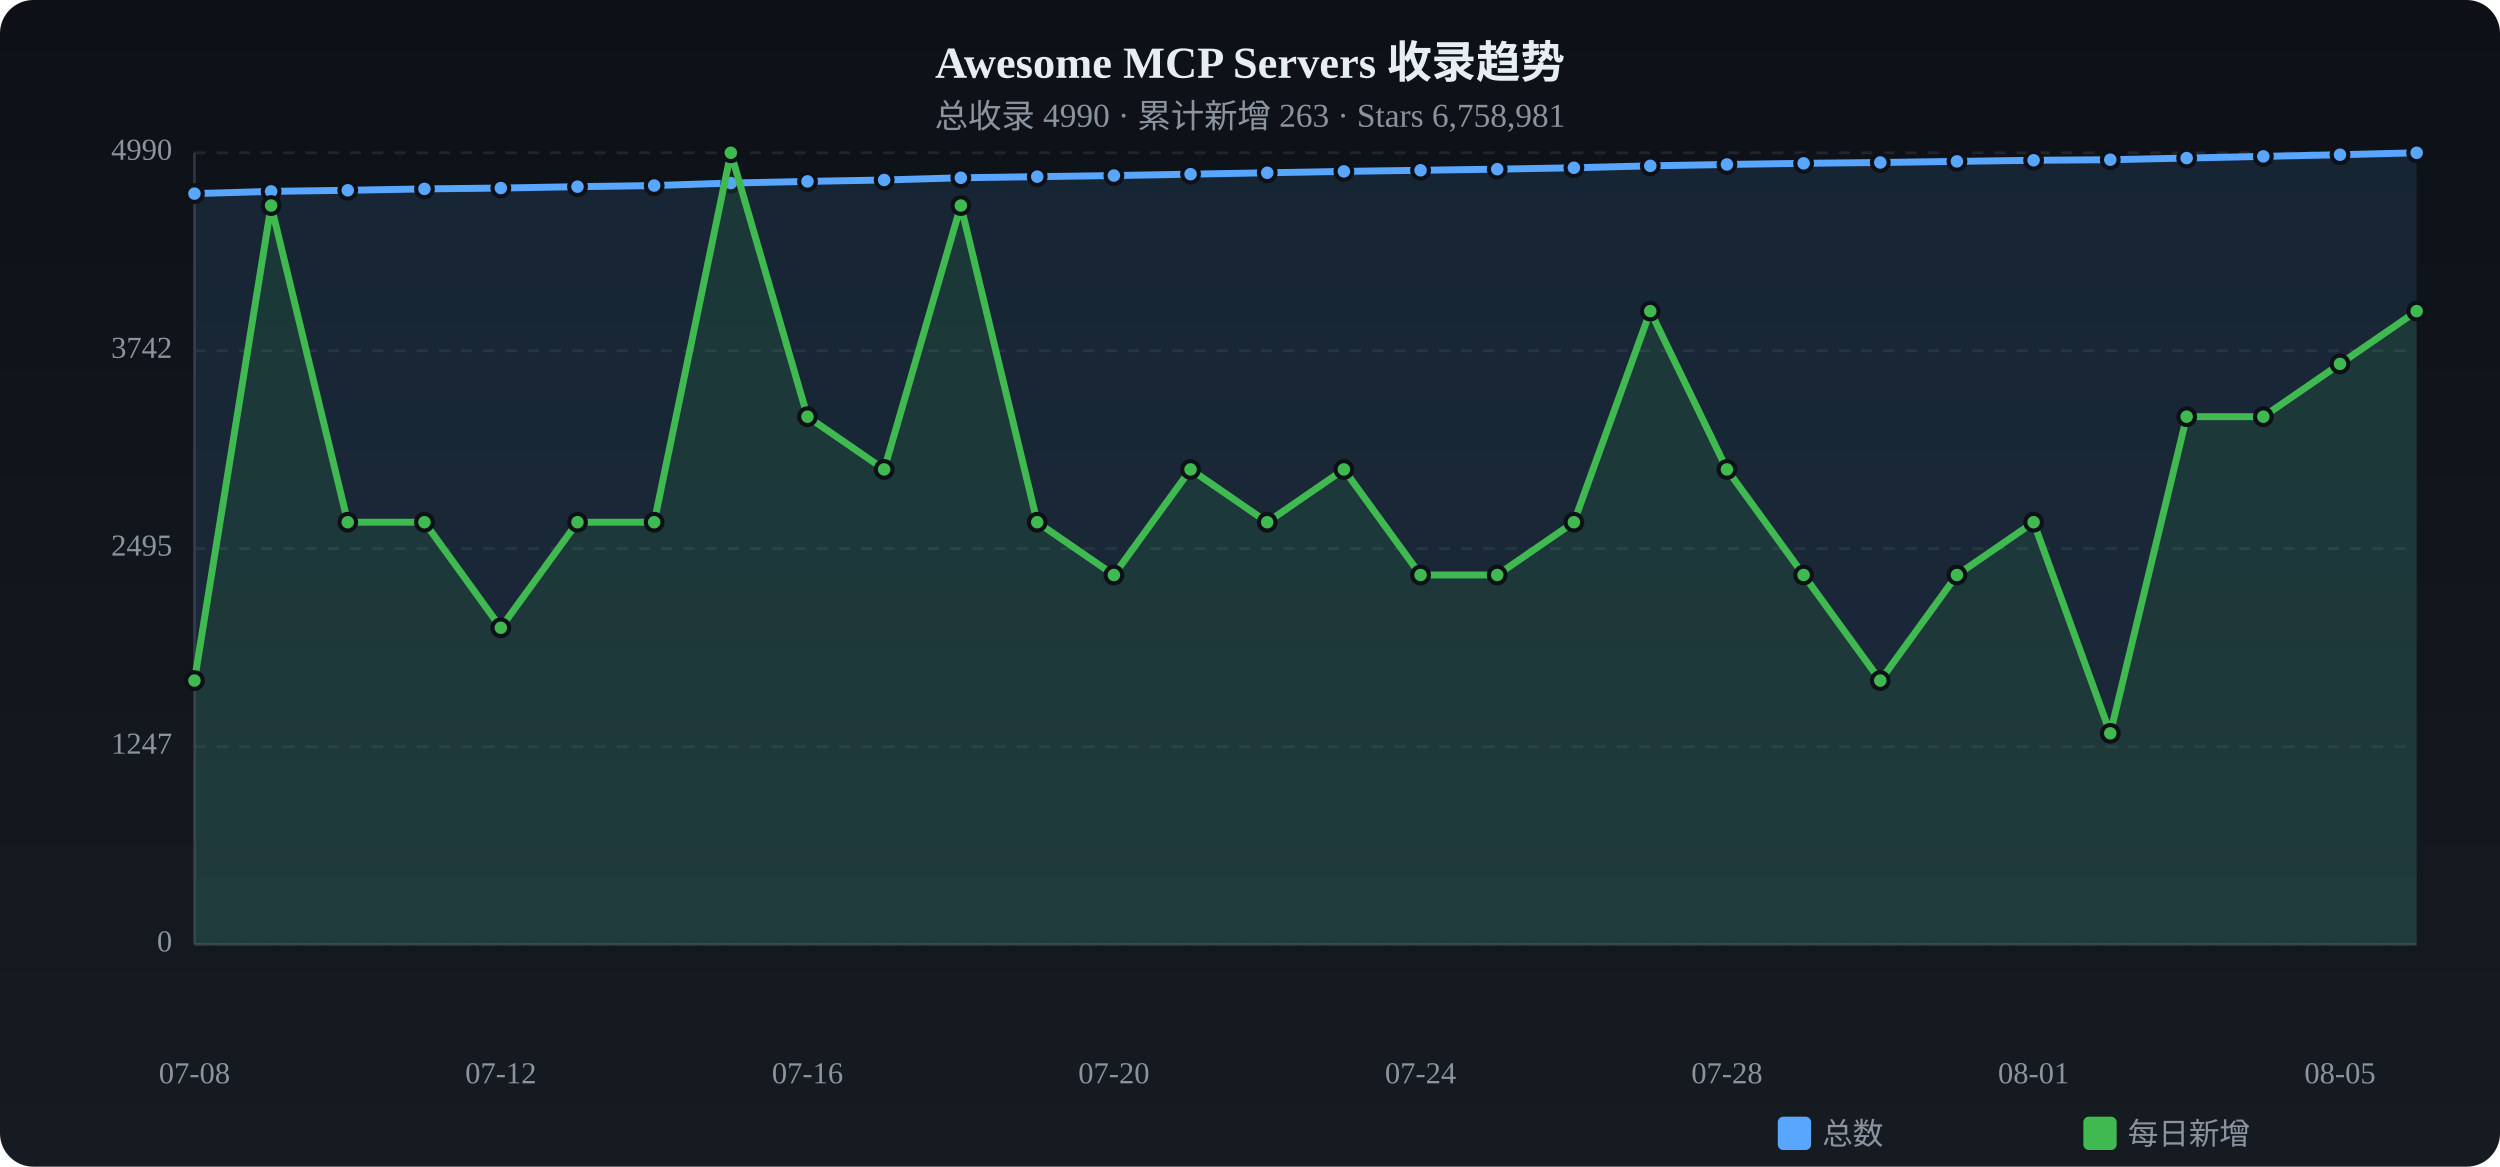
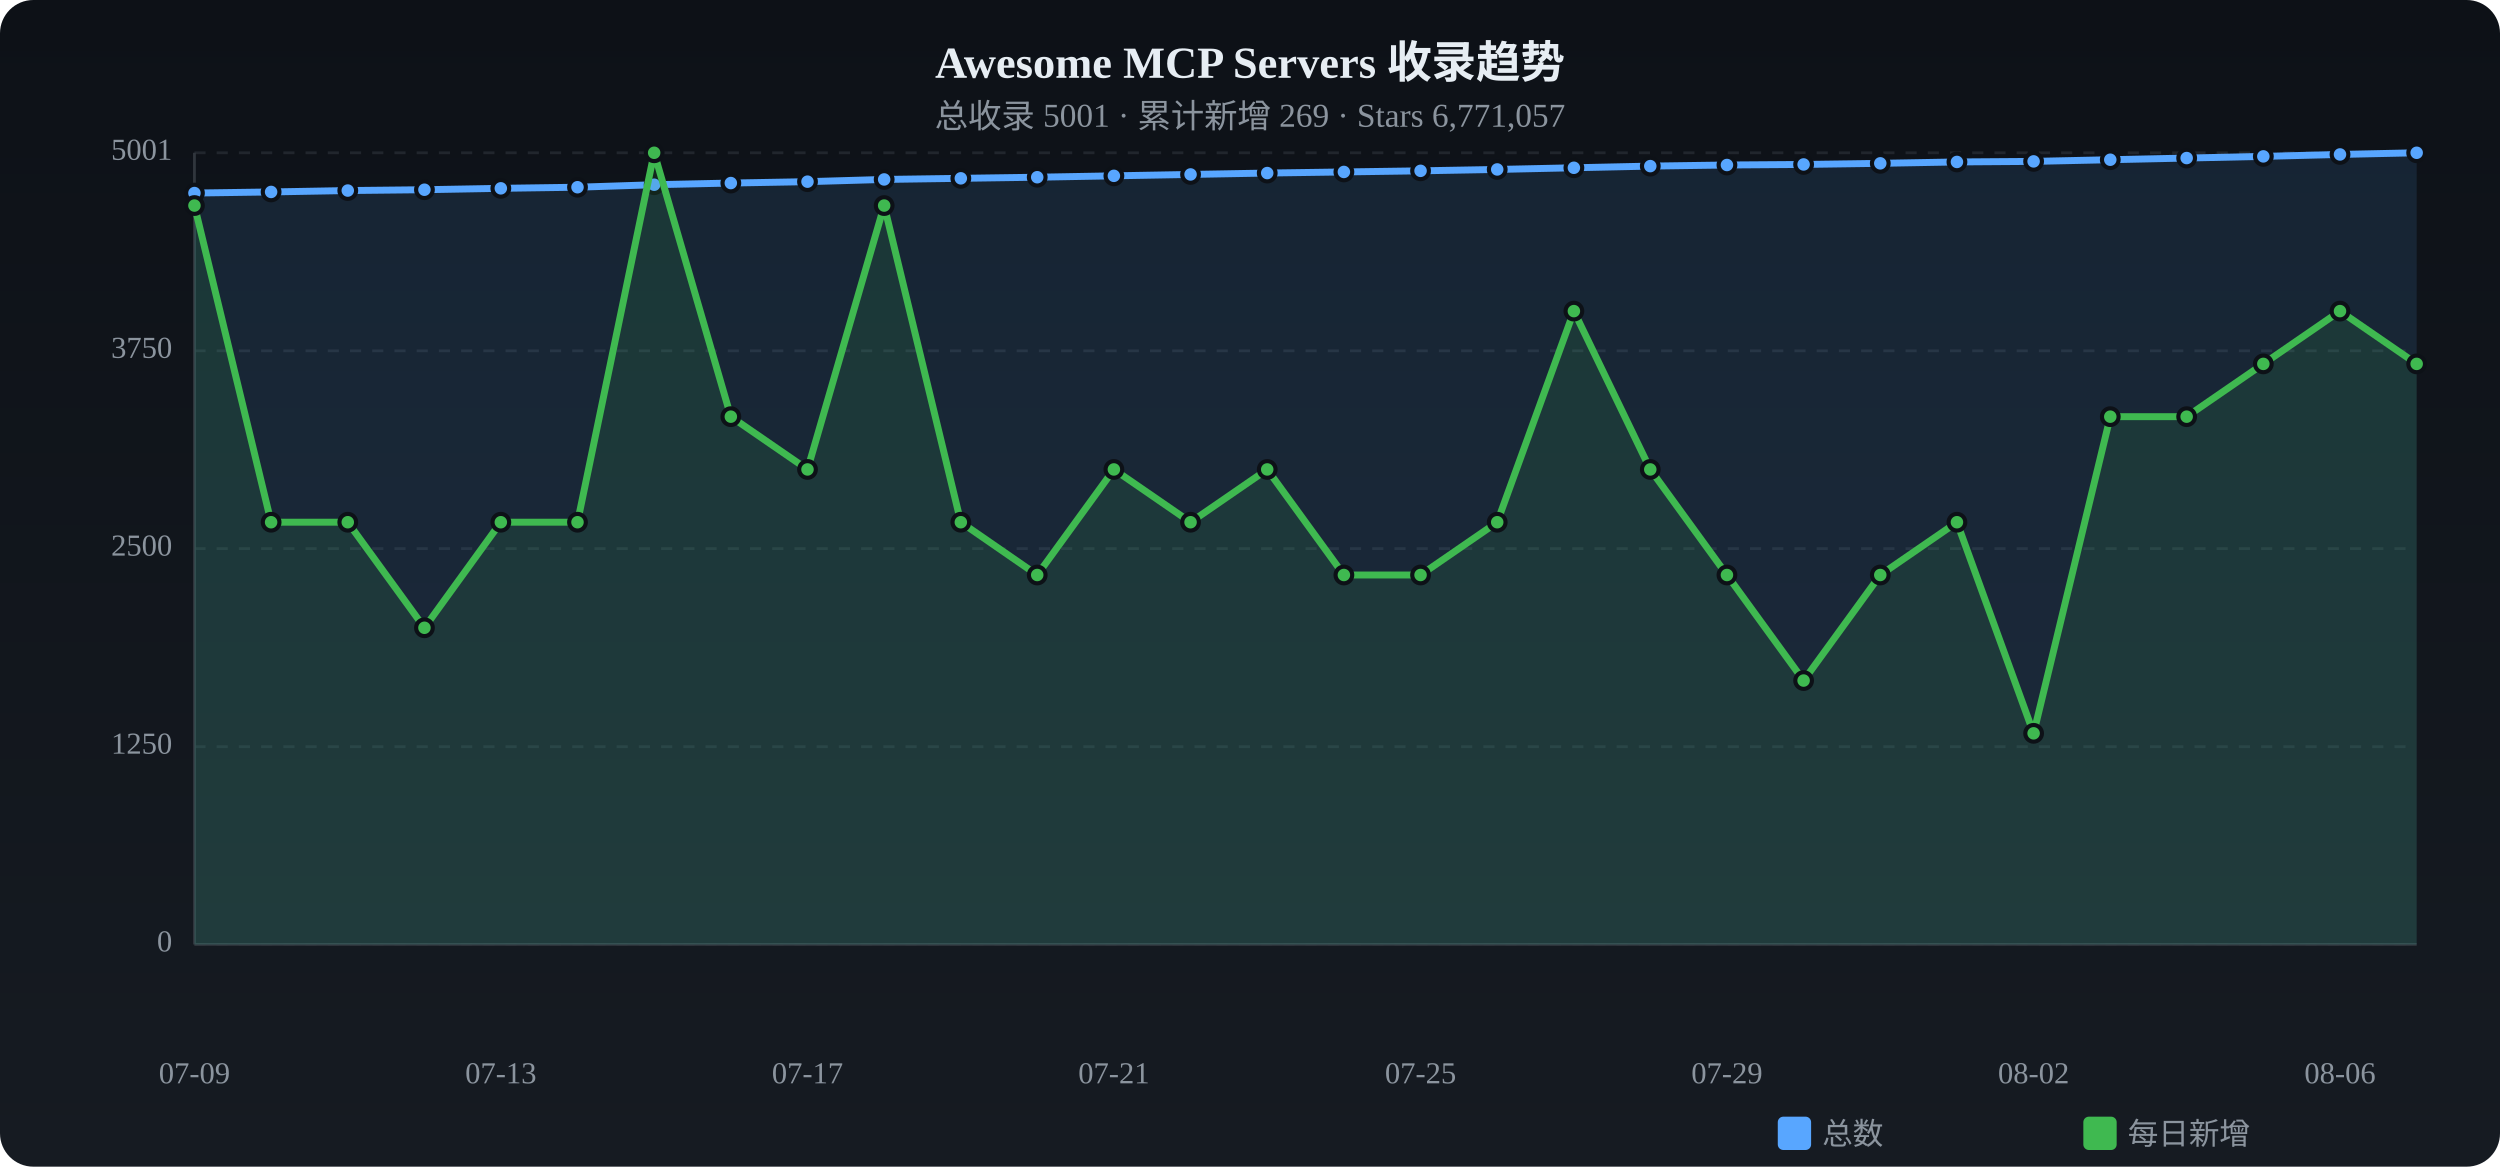
<svg xmlns="http://www.w3.org/2000/svg" viewBox="0 0 900 420" width="900" height="420">
  <defs>
    <linearGradient id="tbg" x1="0%" y1="0%" x2="0%" y2="100%">
      <stop offset="0%" stop-color="#0d1117" />
      <stop offset="100%" stop-color="#161b22" />
    </linearGradient>
  </defs>
  <rect width="900" height="420" rx="12" fill="url(#tbg)" />
  <text x="450.0" y="28" text-anchor="middle" fill="#e6edf3" font-size="16" font-weight="bold">Awesome MCP Servers 收录趋势</text>
-   <text x="450.0" y="46" text-anchor="middle" fill="#8b949e" font-size="12">总收录 4990 · 累计新增 263 · Stars 6,758,981</text>
+   <text x="450.0" y="46" text-anchor="middle" fill="#8b949e" font-size="12">总收录 5001 · 累计新增 269 · Stars 6,771,057</text>
  <text x="62" y="340.0" text-anchor="end" fill="#8b949e" font-size="11" dominant-baseline="middle">0</text>
  <line x1="70" y1="340.0" x2="870" y2="340.0" stroke="#21262d" stroke-dasharray="4 4" />
-   <text x="62" y="268.8" text-anchor="end" fill="#8b949e" font-size="11" dominant-baseline="middle">1247</text>
+   <text x="62" y="268.8" text-anchor="end" fill="#8b949e" font-size="11" dominant-baseline="middle">1250</text>
  <line x1="70" y1="268.8" x2="870" y2="268.8" stroke="#21262d" stroke-dasharray="4 4" />
-   <text x="62" y="197.5" text-anchor="end" fill="#8b949e" font-size="11" dominant-baseline="middle">2495</text>
+   <text x="62" y="197.5" text-anchor="end" fill="#8b949e" font-size="11" dominant-baseline="middle">2500</text>
  <line x1="70" y1="197.5" x2="870" y2="197.5" stroke="#21262d" stroke-dasharray="4 4" />
-   <text x="62" y="126.3" text-anchor="end" fill="#8b949e" font-size="11" dominant-baseline="middle">3742</text>
+   <text x="62" y="126.3" text-anchor="end" fill="#8b949e" font-size="11" dominant-baseline="middle">3750</text>
  <line x1="70" y1="126.3" x2="870" y2="126.3" stroke="#21262d" stroke-dasharray="4 4" />
-   <text x="62" y="55.0" text-anchor="end" fill="#8b949e" font-size="11" dominant-baseline="middle">4990</text>
+   <text x="62" y="55.0" text-anchor="end" fill="#8b949e" font-size="11" dominant-baseline="middle">5001</text>
  <line x1="70" y1="55.0" x2="870" y2="55.0" stroke="#21262d" stroke-dasharray="4 4" />
  <line x1="70" y1="55" x2="70" y2="340" stroke="#30363d" />
  <line x1="70" y1="340" x2="870" y2="340" stroke="#30363d" />
-   <path d="M70.0,69.7 L97.6,68.9 L125.2,68.5 L152.8,68.0 L180.3,67.7 L207.9,67.2 L235.5,66.8 L263.1,65.9 L290.7,65.3 L318.3,64.8 L345.9,64.0 L373.4,63.6 L401.0,63.2 L428.6,62.7 L456.2,62.2 L483.8,61.7 L511.4,61.3 L539.0,60.9 L566.6,60.4 L594.1,59.7 L621.7,59.2 L649.3,58.8 L676.9,58.5 L704.5,58.1 L732.1,57.7 L759.7,57.5 L787.2,56.9 L814.8,56.3 L842.4,55.7 L870.0,55.0 L870.0,340 L70.0,340 Z" fill="#58a6ff" opacity="0.12" />
-   <polyline points="70.0,69.7 97.6,68.9 125.2,68.5 152.8,68.0 180.3,67.7 207.9,67.2 235.5,66.8 263.1,65.9 290.7,65.3 318.3,64.8 345.9,64.0 373.4,63.6 401.0,63.2 428.6,62.7 456.2,62.2 483.8,61.7 511.4,61.3 539.0,60.9 566.6,60.4 594.1,59.7 621.7,59.2 649.3,58.8 676.9,58.5 704.5,58.1 732.1,57.7 759.7,57.5 787.2,56.9 814.8,56.3 842.4,55.7 870.0,55.0" fill="none" stroke="#58a6ff" stroke-width="2.5" stroke-linecap="round" stroke-linejoin="round" />
-   <circle cx="70.0" cy="69.7" r="3" fill="#58a6ff" stroke="#0d1117" stroke-width="1.5" />
-   <circle cx="97.6" cy="68.9" r="3" fill="#58a6ff" stroke="#0d1117" stroke-width="1.5" />
-   <circle cx="125.2" cy="68.5" r="3" fill="#58a6ff" stroke="#0d1117" stroke-width="1.5" />
-   <circle cx="152.8" cy="68.0" r="3" fill="#58a6ff" stroke="#0d1117" stroke-width="1.5" />
-   <circle cx="180.3" cy="67.7" r="3" fill="#58a6ff" stroke="#0d1117" stroke-width="1.5" />
-   <circle cx="207.9" cy="67.2" r="3" fill="#58a6ff" stroke="#0d1117" stroke-width="1.5" />
-   <circle cx="235.5" cy="66.8" r="3" fill="#58a6ff" stroke="#0d1117" stroke-width="1.5" />
+   <path d="M70.0,69.5 L97.6,69.1 L125.2,68.6 L152.8,68.3 L180.3,67.8 L207.9,67.4 L235.5,66.5 L263.1,65.9 L290.7,65.4 L318.3,64.6 L345.9,64.2 L373.4,63.8 L401.0,63.3 L428.6,62.8 L456.2,62.3 L483.8,61.9 L511.4,61.5 L539.0,61.0 L566.6,60.4 L594.1,59.8 L621.7,59.4 L649.3,59.2 L676.9,58.8 L704.5,58.3 L732.1,58.1 L759.7,57.5 L787.2,56.9 L814.8,56.3 L842.4,55.6 L870.0,55.0 L870.0,340 L70.0,340 Z" fill="#58a6ff" opacity="0.12" />
+   <polyline points="70.0,69.5 97.6,69.1 125.2,68.6 152.8,68.3 180.3,67.8 207.9,67.4 235.5,66.5 263.1,65.9 290.7,65.4 318.3,64.6 345.9,64.2 373.4,63.8 401.0,63.3 428.6,62.8 456.2,62.3 483.8,61.9 511.4,61.5 539.0,61.0 566.6,60.4 594.1,59.8 621.7,59.4 649.3,59.2 676.9,58.8 704.5,58.3 732.1,58.1 759.7,57.5 787.2,56.9 814.8,56.3 842.4,55.6 870.0,55.0" fill="none" stroke="#58a6ff" stroke-width="2.5" stroke-linecap="round" stroke-linejoin="round" />
+   <circle cx="70.0" cy="69.5" r="3" fill="#58a6ff" stroke="#0d1117" stroke-width="1.5" />
+   <circle cx="97.6" cy="69.1" r="3" fill="#58a6ff" stroke="#0d1117" stroke-width="1.5" />
+   <circle cx="125.2" cy="68.6" r="3" fill="#58a6ff" stroke="#0d1117" stroke-width="1.5" />
+   <circle cx="152.8" cy="68.3" r="3" fill="#58a6ff" stroke="#0d1117" stroke-width="1.5" />
+   <circle cx="180.3" cy="67.8" r="3" fill="#58a6ff" stroke="#0d1117" stroke-width="1.5" />
+   <circle cx="207.9" cy="67.4" r="3" fill="#58a6ff" stroke="#0d1117" stroke-width="1.5" />
+   <circle cx="235.5" cy="66.5" r="3" fill="#58a6ff" stroke="#0d1117" stroke-width="1.5" />
  <circle cx="263.1" cy="65.9" r="3" fill="#58a6ff" stroke="#0d1117" stroke-width="1.5" />
-   <circle cx="290.7" cy="65.3" r="3" fill="#58a6ff" stroke="#0d1117" stroke-width="1.5" />
-   <circle cx="318.3" cy="64.8" r="3" fill="#58a6ff" stroke="#0d1117" stroke-width="1.5" />
-   <circle cx="345.9" cy="64.0" r="3" fill="#58a6ff" stroke="#0d1117" stroke-width="1.5" />
-   <circle cx="373.4" cy="63.6" r="3" fill="#58a6ff" stroke="#0d1117" stroke-width="1.5" />
-   <circle cx="401.0" cy="63.2" r="3" fill="#58a6ff" stroke="#0d1117" stroke-width="1.5" />
-   <circle cx="428.6" cy="62.7" r="3" fill="#58a6ff" stroke="#0d1117" stroke-width="1.5" />
-   <circle cx="456.2" cy="62.2" r="3" fill="#58a6ff" stroke="#0d1117" stroke-width="1.5" />
-   <circle cx="483.8" cy="61.7" r="3" fill="#58a6ff" stroke="#0d1117" stroke-width="1.5" />
-   <circle cx="511.4" cy="61.3" r="3" fill="#58a6ff" stroke="#0d1117" stroke-width="1.5" />
-   <circle cx="539.0" cy="60.9" r="3" fill="#58a6ff" stroke="#0d1117" stroke-width="1.5" />
+   <circle cx="290.7" cy="65.4" r="3" fill="#58a6ff" stroke="#0d1117" stroke-width="1.5" />
+   <circle cx="318.3" cy="64.6" r="3" fill="#58a6ff" stroke="#0d1117" stroke-width="1.5" />
+   <circle cx="345.9" cy="64.2" r="3" fill="#58a6ff" stroke="#0d1117" stroke-width="1.5" />
+   <circle cx="373.4" cy="63.8" r="3" fill="#58a6ff" stroke="#0d1117" stroke-width="1.5" />
+   <circle cx="401.0" cy="63.3" r="3" fill="#58a6ff" stroke="#0d1117" stroke-width="1.5" />
+   <circle cx="428.6" cy="62.8" r="3" fill="#58a6ff" stroke="#0d1117" stroke-width="1.5" />
+   <circle cx="456.2" cy="62.3" r="3" fill="#58a6ff" stroke="#0d1117" stroke-width="1.5" />
+   <circle cx="483.8" cy="61.9" r="3" fill="#58a6ff" stroke="#0d1117" stroke-width="1.5" />
+   <circle cx="511.4" cy="61.5" r="3" fill="#58a6ff" stroke="#0d1117" stroke-width="1.5" />
+   <circle cx="539.0" cy="61.0" r="3" fill="#58a6ff" stroke="#0d1117" stroke-width="1.5" />
  <circle cx="566.6" cy="60.4" r="3" fill="#58a6ff" stroke="#0d1117" stroke-width="1.5" />
-   <circle cx="594.1" cy="59.7" r="3" fill="#58a6ff" stroke="#0d1117" stroke-width="1.5" />
-   <circle cx="621.7" cy="59.2" r="3" fill="#58a6ff" stroke="#0d1117" stroke-width="1.5" />
-   <circle cx="649.3" cy="58.8" r="3" fill="#58a6ff" stroke="#0d1117" stroke-width="1.5" />
-   <circle cx="676.9" cy="58.5" r="3" fill="#58a6ff" stroke="#0d1117" stroke-width="1.5" />
-   <circle cx="704.5" cy="58.1" r="3" fill="#58a6ff" stroke="#0d1117" stroke-width="1.5" />
-   <circle cx="732.1" cy="57.7" r="3" fill="#58a6ff" stroke="#0d1117" stroke-width="1.5" />
+   <circle cx="594.1" cy="59.8" r="3" fill="#58a6ff" stroke="#0d1117" stroke-width="1.5" />
+   <circle cx="621.7" cy="59.4" r="3" fill="#58a6ff" stroke="#0d1117" stroke-width="1.5" />
+   <circle cx="649.3" cy="59.2" r="3" fill="#58a6ff" stroke="#0d1117" stroke-width="1.5" />
+   <circle cx="676.9" cy="58.8" r="3" fill="#58a6ff" stroke="#0d1117" stroke-width="1.5" />
+   <circle cx="704.5" cy="58.3" r="3" fill="#58a6ff" stroke="#0d1117" stroke-width="1.5" />
+   <circle cx="732.1" cy="58.1" r="3" fill="#58a6ff" stroke="#0d1117" stroke-width="1.5" />
  <circle cx="759.7" cy="57.5" r="3" fill="#58a6ff" stroke="#0d1117" stroke-width="1.5" />
  <circle cx="787.2" cy="56.9" r="3" fill="#58a6ff" stroke="#0d1117" stroke-width="1.5" />
  <circle cx="814.8" cy="56.3" r="3" fill="#58a6ff" stroke="#0d1117" stroke-width="1.5" />
-   <circle cx="842.4" cy="55.7" r="3" fill="#58a6ff" stroke="#0d1117" stroke-width="1.5" />
+   <circle cx="842.4" cy="55.6" r="3" fill="#58a6ff" stroke="#0d1117" stroke-width="1.5" />
  <circle cx="870.0" cy="55.0" r="3" fill="#58a6ff" stroke="#0d1117" stroke-width="1.5" />
-   <path d="M70.0,245.0 L97.6,74.0 L125.2,188.0 L152.8,188.0 L180.3,226.0 L207.9,188.0 L235.5,188.0 L263.1,55.0 L290.7,150.0 L318.3,169.0 L345.9,74.0 L373.4,188.0 L401.0,207.0 L428.6,169.0 L456.2,188.0 L483.8,169.0 L511.4,207.0 L539.0,207.0 L566.6,188.0 L594.1,112.0 L621.7,169.0 L649.3,207.0 L676.9,245.0 L704.5,207.0 L732.1,188.0 L759.7,264.0 L787.2,150.0 L814.8,150.0 L842.4,131.0 L870.0,112.0 L870.0,340 L70.0,340 Z" fill="#3fb950" opacity="0.12" />
-   <polyline points="70.0,245.0 97.6,74.0 125.2,188.0 152.8,188.0 180.3,226.0 207.9,188.0 235.5,188.0 263.1,55.0 290.7,150.0 318.3,169.0 345.9,74.0 373.4,188.0 401.0,207.0 428.6,169.0 456.2,188.0 483.8,169.0 511.4,207.0 539.0,207.0 566.6,188.0 594.1,112.0 621.7,169.0 649.3,207.0 676.9,245.0 704.5,207.0 732.1,188.0 759.7,264.0 787.2,150.0 814.8,150.0 842.4,131.0 870.0,112.0" fill="none" stroke="#3fb950" stroke-width="2.5" stroke-linecap="round" stroke-linejoin="round" />
-   <circle cx="70.0" cy="245.0" r="3" fill="#3fb950" stroke="#0d1117" stroke-width="1.5" />
-   <circle cx="97.6" cy="74.0" r="3" fill="#3fb950" stroke="#0d1117" stroke-width="1.5" />
+   <path d="M70.0,74.0 L97.6,188.0 L125.2,188.0 L152.8,226.0 L180.3,188.0 L207.9,188.0 L235.5,55.0 L263.1,150.0 L290.7,169.0 L318.3,74.0 L345.9,188.0 L373.4,207.0 L401.0,169.0 L428.6,188.0 L456.2,169.0 L483.8,207.0 L511.4,207.0 L539.0,188.0 L566.6,112.0 L594.1,169.0 L621.7,207.0 L649.3,245.0 L676.9,207.0 L704.5,188.0 L732.1,264.0 L759.7,150.0 L787.2,150.0 L814.8,131.0 L842.4,112.0 L870.0,131.0 L870.0,340 L70.0,340 Z" fill="#3fb950" opacity="0.12" />
+   <polyline points="70.0,74.0 97.6,188.0 125.2,188.0 152.8,226.0 180.3,188.0 207.9,188.0 235.5,55.0 263.1,150.0 290.7,169.0 318.3,74.0 345.9,188.0 373.4,207.0 401.0,169.0 428.6,188.0 456.2,169.0 483.8,207.0 511.4,207.0 539.0,188.0 566.6,112.0 594.1,169.0 621.7,207.0 649.3,245.0 676.9,207.0 704.5,188.0 732.1,264.0 759.7,150.0 787.2,150.0 814.8,131.0 842.4,112.0 870.0,131.0" fill="none" stroke="#3fb950" stroke-width="2.5" stroke-linecap="round" stroke-linejoin="round" />
+   <circle cx="70.0" cy="74.0" r="3" fill="#3fb950" stroke="#0d1117" stroke-width="1.5" />
+   <circle cx="97.6" cy="188.0" r="3" fill="#3fb950" stroke="#0d1117" stroke-width="1.5" />
  <circle cx="125.2" cy="188.0" r="3" fill="#3fb950" stroke="#0d1117" stroke-width="1.5" />
-   <circle cx="152.8" cy="188.0" r="3" fill="#3fb950" stroke="#0d1117" stroke-width="1.5" />
-   <circle cx="180.3" cy="226.0" r="3" fill="#3fb950" stroke="#0d1117" stroke-width="1.5" />
+   <circle cx="152.8" cy="226.0" r="3" fill="#3fb950" stroke="#0d1117" stroke-width="1.5" />
+   <circle cx="180.3" cy="188.0" r="3" fill="#3fb950" stroke="#0d1117" stroke-width="1.5" />
  <circle cx="207.9" cy="188.0" r="3" fill="#3fb950" stroke="#0d1117" stroke-width="1.5" />
-   <circle cx="235.5" cy="188.0" r="3" fill="#3fb950" stroke="#0d1117" stroke-width="1.5" />
-   <circle cx="263.1" cy="55.0" r="3" fill="#3fb950" stroke="#0d1117" stroke-width="1.5" />
-   <circle cx="290.7" cy="150.0" r="3" fill="#3fb950" stroke="#0d1117" stroke-width="1.5" />
-   <circle cx="318.3" cy="169.0" r="3" fill="#3fb950" stroke="#0d1117" stroke-width="1.5" />
-   <circle cx="345.9" cy="74.0" r="3" fill="#3fb950" stroke="#0d1117" stroke-width="1.5" />
-   <circle cx="373.4" cy="188.0" r="3" fill="#3fb950" stroke="#0d1117" stroke-width="1.5" />
-   <circle cx="401.0" cy="207.0" r="3" fill="#3fb950" stroke="#0d1117" stroke-width="1.5" />
-   <circle cx="428.6" cy="169.0" r="3" fill="#3fb950" stroke="#0d1117" stroke-width="1.5" />
-   <circle cx="456.2" cy="188.0" r="3" fill="#3fb950" stroke="#0d1117" stroke-width="1.5" />
-   <circle cx="483.8" cy="169.0" r="3" fill="#3fb950" stroke="#0d1117" stroke-width="1.5" />
+   <circle cx="235.5" cy="55.0" r="3" fill="#3fb950" stroke="#0d1117" stroke-width="1.5" />
+   <circle cx="263.1" cy="150.0" r="3" fill="#3fb950" stroke="#0d1117" stroke-width="1.5" />
+   <circle cx="290.7" cy="169.0" r="3" fill="#3fb950" stroke="#0d1117" stroke-width="1.5" />
+   <circle cx="318.3" cy="74.0" r="3" fill="#3fb950" stroke="#0d1117" stroke-width="1.5" />
+   <circle cx="345.9" cy="188.0" r="3" fill="#3fb950" stroke="#0d1117" stroke-width="1.5" />
+   <circle cx="373.4" cy="207.0" r="3" fill="#3fb950" stroke="#0d1117" stroke-width="1.5" />
+   <circle cx="401.0" cy="169.0" r="3" fill="#3fb950" stroke="#0d1117" stroke-width="1.5" />
+   <circle cx="428.6" cy="188.0" r="3" fill="#3fb950" stroke="#0d1117" stroke-width="1.5" />
+   <circle cx="456.2" cy="169.0" r="3" fill="#3fb950" stroke="#0d1117" stroke-width="1.5" />
+   <circle cx="483.8" cy="207.0" r="3" fill="#3fb950" stroke="#0d1117" stroke-width="1.5" />
  <circle cx="511.4" cy="207.0" r="3" fill="#3fb950" stroke="#0d1117" stroke-width="1.5" />
-   <circle cx="539.0" cy="207.0" r="3" fill="#3fb950" stroke="#0d1117" stroke-width="1.5" />
-   <circle cx="566.6" cy="188.0" r="3" fill="#3fb950" stroke="#0d1117" stroke-width="1.5" />
-   <circle cx="594.1" cy="112.0" r="3" fill="#3fb950" stroke="#0d1117" stroke-width="1.5" />
-   <circle cx="621.7" cy="169.0" r="3" fill="#3fb950" stroke="#0d1117" stroke-width="1.5" />
-   <circle cx="649.3" cy="207.0" r="3" fill="#3fb950" stroke="#0d1117" stroke-width="1.5" />
-   <circle cx="676.9" cy="245.0" r="3" fill="#3fb950" stroke="#0d1117" stroke-width="1.5" />
-   <circle cx="704.5" cy="207.0" r="3" fill="#3fb950" stroke="#0d1117" stroke-width="1.5" />
-   <circle cx="732.1" cy="188.0" r="3" fill="#3fb950" stroke="#0d1117" stroke-width="1.5" />
-   <circle cx="759.7" cy="264.0" r="3" fill="#3fb950" stroke="#0d1117" stroke-width="1.5" />
+   <circle cx="539.0" cy="188.0" r="3" fill="#3fb950" stroke="#0d1117" stroke-width="1.5" />
+   <circle cx="566.6" cy="112.0" r="3" fill="#3fb950" stroke="#0d1117" stroke-width="1.5" />
+   <circle cx="594.1" cy="169.0" r="3" fill="#3fb950" stroke="#0d1117" stroke-width="1.5" />
+   <circle cx="621.7" cy="207.0" r="3" fill="#3fb950" stroke="#0d1117" stroke-width="1.5" />
+   <circle cx="649.3" cy="245.0" r="3" fill="#3fb950" stroke="#0d1117" stroke-width="1.5" />
+   <circle cx="676.9" cy="207.0" r="3" fill="#3fb950" stroke="#0d1117" stroke-width="1.5" />
+   <circle cx="704.5" cy="188.0" r="3" fill="#3fb950" stroke="#0d1117" stroke-width="1.5" />
+   <circle cx="732.1" cy="264.0" r="3" fill="#3fb950" stroke="#0d1117" stroke-width="1.5" />
+   <circle cx="759.7" cy="150.0" r="3" fill="#3fb950" stroke="#0d1117" stroke-width="1.5" />
  <circle cx="787.2" cy="150.0" r="3" fill="#3fb950" stroke="#0d1117" stroke-width="1.5" />
-   <circle cx="814.8" cy="150.0" r="3" fill="#3fb950" stroke="#0d1117" stroke-width="1.5" />
-   <circle cx="842.4" cy="131.0" r="3" fill="#3fb950" stroke="#0d1117" stroke-width="1.5" />
-   <circle cx="870.0" cy="112.0" r="3" fill="#3fb950" stroke="#0d1117" stroke-width="1.5" />
-   <text x="70.0" y="390" text-anchor="middle" fill="#8b949e" font-size="11">07-08</text>
-   <text x="180.3" y="390" text-anchor="middle" fill="#8b949e" font-size="11">07-12</text>
-   <text x="290.7" y="390" text-anchor="middle" fill="#8b949e" font-size="11">07-16</text>
-   <text x="401.0" y="390" text-anchor="middle" fill="#8b949e" font-size="11">07-20</text>
-   <text x="511.4" y="390" text-anchor="middle" fill="#8b949e" font-size="11">07-24</text>
-   <text x="621.7" y="390" text-anchor="middle" fill="#8b949e" font-size="11">07-28</text>
-   <text x="732.1" y="390" text-anchor="middle" fill="#8b949e" font-size="11">08-01</text>
-   <text x="842.4" y="390" text-anchor="middle" fill="#8b949e" font-size="11">08-05</text>
+   <circle cx="814.8" cy="131.0" r="3" fill="#3fb950" stroke="#0d1117" stroke-width="1.5" />
+   <circle cx="842.4" cy="112.0" r="3" fill="#3fb950" stroke="#0d1117" stroke-width="1.5" />
+   <circle cx="870.0" cy="131.0" r="3" fill="#3fb950" stroke="#0d1117" stroke-width="1.5" />
+   <text x="70.0" y="390" text-anchor="middle" fill="#8b949e" font-size="11">07-09</text>
+   <text x="180.3" y="390" text-anchor="middle" fill="#8b949e" font-size="11">07-13</text>
+   <text x="290.7" y="390" text-anchor="middle" fill="#8b949e" font-size="11">07-17</text>
+   <text x="401.0" y="390" text-anchor="middle" fill="#8b949e" font-size="11">07-21</text>
+   <text x="511.4" y="390" text-anchor="middle" fill="#8b949e" font-size="11">07-25</text>
+   <text x="621.7" y="390" text-anchor="middle" fill="#8b949e" font-size="11">07-29</text>
+   <text x="732.1" y="390" text-anchor="middle" fill="#8b949e" font-size="11">08-02</text>
+   <text x="842.4" y="390" text-anchor="middle" fill="#8b949e" font-size="11">08-06</text>
  <rect x="640" y="402" width="12" height="12" rx="2" fill="#58a6ff" />
  <text x="656" y="412" fill="#8b949e" font-size="11">总数</text>
  <rect x="750" y="402" width="12" height="12" rx="2" fill="#3fb950" />
  <text x="766" y="412" fill="#8b949e" font-size="11">每日新增</text>
</svg>
